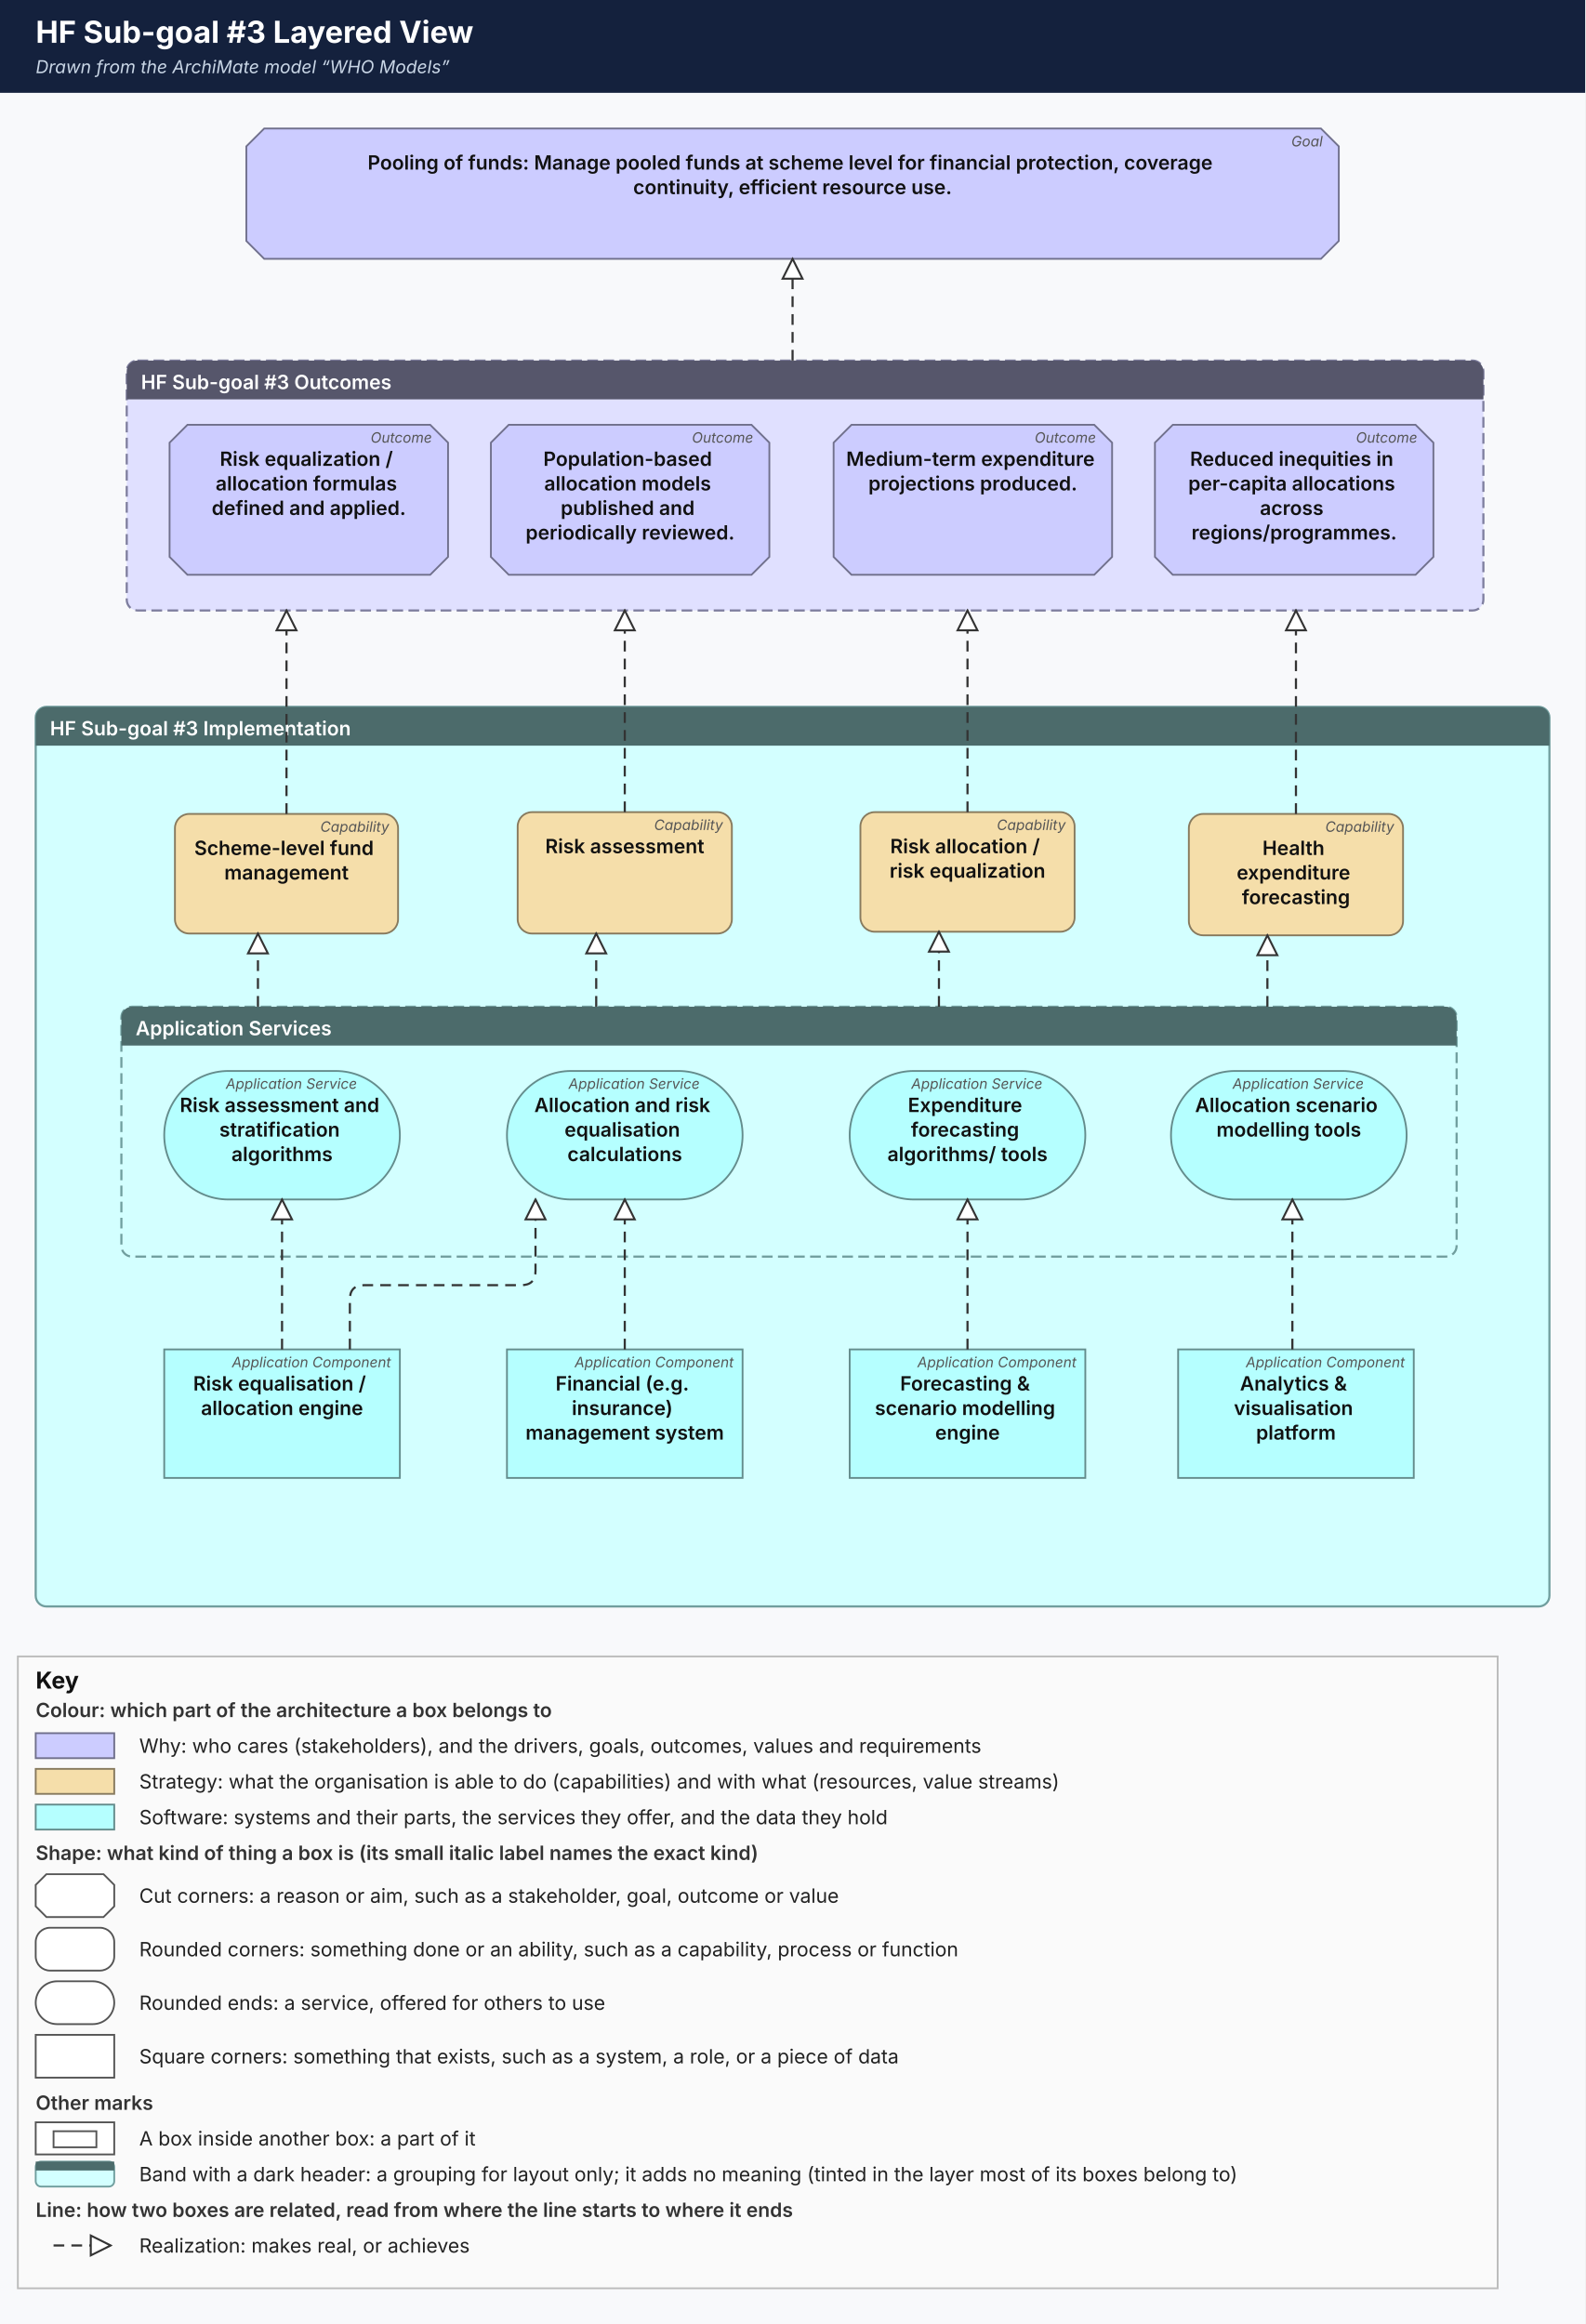
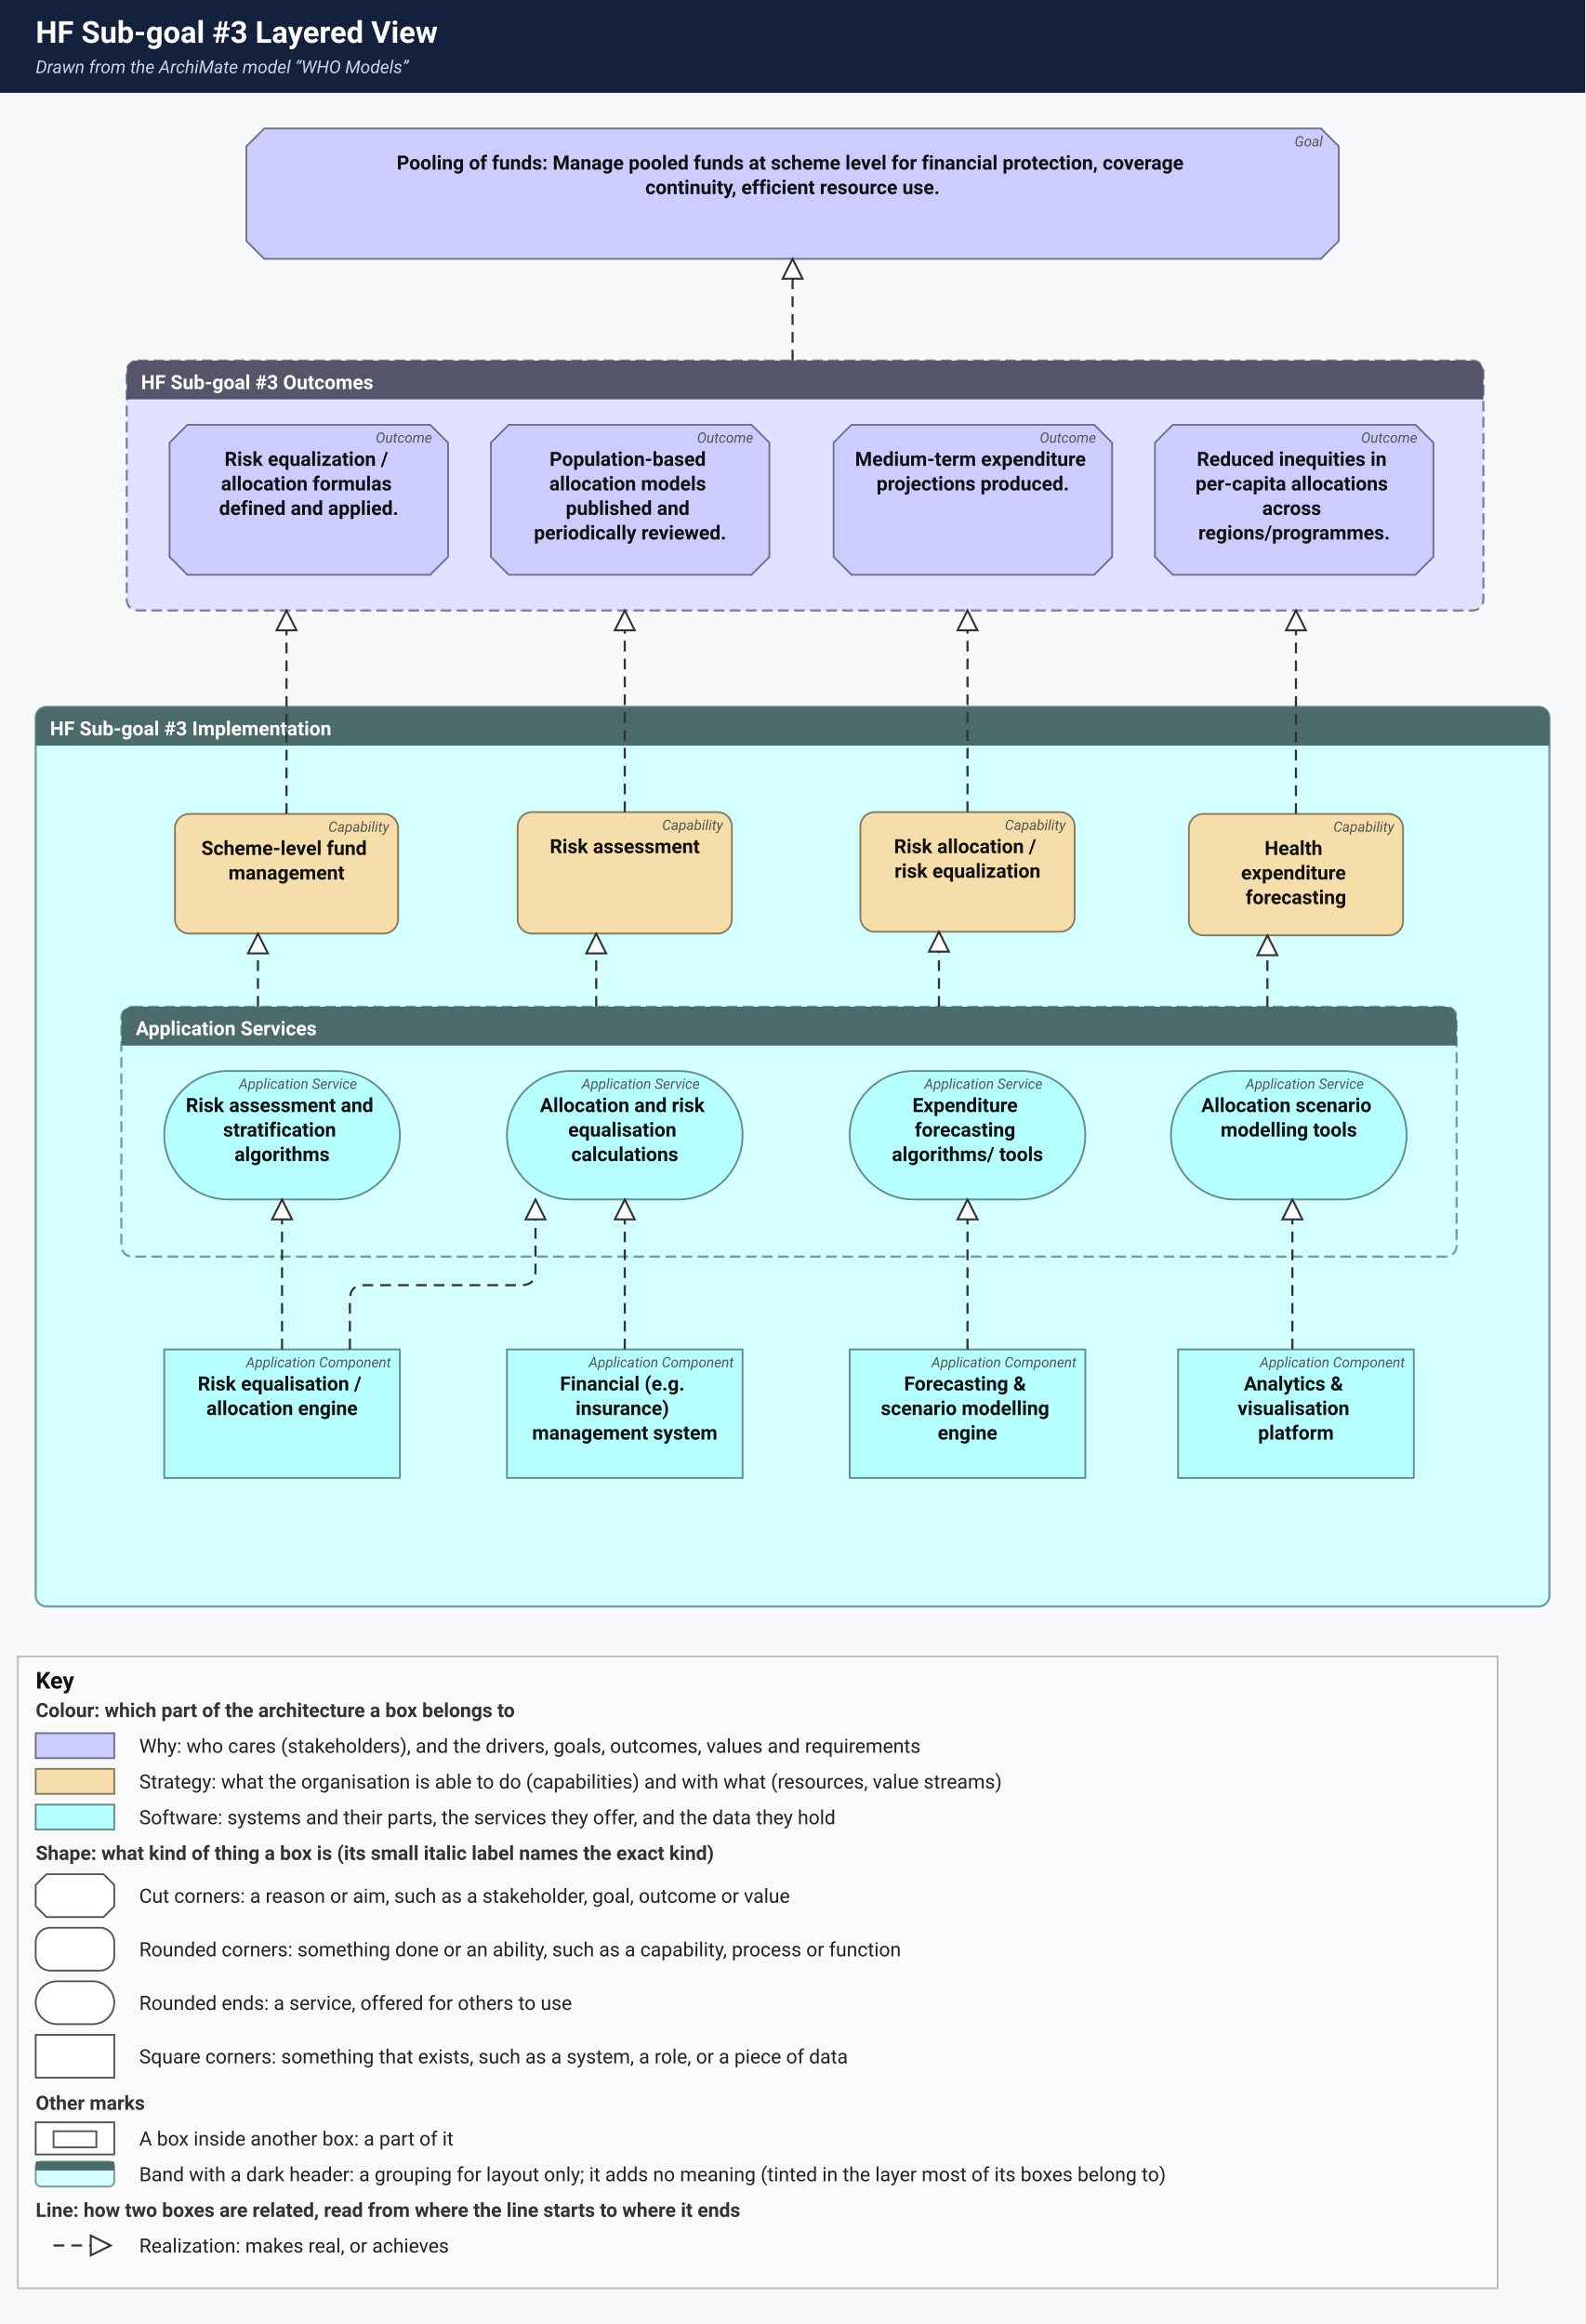
<svg xmlns="http://www.w3.org/2000/svg" viewBox="81 84 888 1302" width="888" height="1302" role="img" aria-labelledby="av-title">
  <style>
- .av-name{font:600 11px Inter, "Segoe UI", system-ui, -apple-system, Helvetica, Arial, sans-serif;fill:#111}
- .av-type{font:italic 8px Inter, "Segoe UI", system-ui, -apple-system, Helvetica, Arial, sans-serif;fill:#555}
- .av-group{font:600 11px Inter, "Segoe UI", system-ui, -apple-system, Helvetica, Arial, sans-serif;fill:#333}
- .av-note{font:10px Inter, "Segoe UI", system-ui, -apple-system, Helvetica, Arial, sans-serif;fill:#222}
- .av-key{font:11px Inter, "Segoe UI", system-ui, -apple-system, Helvetica, Arial, sans-serif;fill:#222}
- .av-keyh{font:600 11px Inter, "Segoe UI", system-ui, -apple-system, Helvetica, Arial, sans-serif;fill:#333}
- .av-keyt{font:700 13px Inter, "Segoe UI", system-ui, -apple-system, Helvetica, Arial, sans-serif;fill:#111}
- .av-rel{font:9px Inter, "Segoe UI", system-ui, -apple-system, Helvetica, Arial, sans-serif;fill:#333;paint-order:stroke;stroke:#fff;stroke-width:3px}
+ .av-name{font:600 11px system-ui, -apple-system, "Segoe UI", Roboto, "Helvetica Neue", Arial, "Noto Sans", sans-serif;fill:#111}
+ .av-type{font:italic 8px system-ui, -apple-system, "Segoe UI", Roboto, "Helvetica Neue", Arial, "Noto Sans", sans-serif;fill:#555}
+ .av-group{font:600 11px system-ui, -apple-system, "Segoe UI", Roboto, "Helvetica Neue", Arial, "Noto Sans", sans-serif;fill:#333}
+ .av-note{font:10px system-ui, -apple-system, "Segoe UI", Roboto, "Helvetica Neue", Arial, "Noto Sans", sans-serif;fill:#222}
+ .av-key{font:11px system-ui, -apple-system, "Segoe UI", Roboto, "Helvetica Neue", Arial, "Noto Sans", sans-serif;fill:#222}
+ .av-keyh{font:600 11px system-ui, -apple-system, "Segoe UI", Roboto, "Helvetica Neue", Arial, "Noto Sans", sans-serif;fill:#333}
+ .av-keyt{font:700 13px system-ui, -apple-system, "Segoe UI", Roboto, "Helvetica Neue", Arial, "Noto Sans", sans-serif;fill:#111}
+ .av-rel{font:9px system-ui, -apple-system, "Segoe UI", Roboto, "Helvetica Neue", Arial, "Noto Sans", sans-serif;fill:#333;paint-order:stroke;stroke:#fff;stroke-width:3px}
a:hover rect,a:hover polygon,a:focus rect,a:focus polygon{stroke:#06c;stroke-width:2.5}
</style>
  <defs>
    <marker id="arrow-open" viewBox="0 0 12 12" refX="11" refY="6" markerWidth="11" markerHeight="11" orient="auto-start-reverse" markerUnits="userSpaceOnUse">
      <path d="M1 1 L11 6 L1 11" fill="none" stroke="#333" stroke-width="1.3" />
    </marker>
    <marker id="arrow-filled" viewBox="0 0 12 12" refX="11" refY="6" markerWidth="11" markerHeight="11" orient="auto-start-reverse" markerUnits="userSpaceOnUse">
      <path d="M1 1 L11 6 L1 11 Z" fill="#333" />
    </marker>
    <marker id="arrow-small" viewBox="0 0 10 10" refX="9" refY="5" markerWidth="8" markerHeight="8" orient="auto-start-reverse" markerUnits="userSpaceOnUse">
      <path d="M1 1 L9 5 L1 9" fill="none" stroke="#333" stroke-width="1.2" />
    </marker>
    <marker id="triangle-hollow" viewBox="0 0 14 14" refX="13" refY="7" markerWidth="13" markerHeight="13" orient="auto-start-reverse" markerUnits="userSpaceOnUse">
      <path d="M1 1 L13 7 L1 13 Z" fill="#fff" stroke="#333" stroke-width="1.2" />
    </marker>
    <marker id="diamond-filled" viewBox="0 0 16 10" refX="1" refY="5" markerWidth="16" markerHeight="10" orient="auto-start-reverse" markerUnits="userSpaceOnUse">
      <path d="M1 5 L8 1 L15 5 L8 9 Z" fill="#333" />
    </marker>
    <marker id="diamond-hollow" viewBox="0 0 16 10" refX="1" refY="5" markerWidth="16" markerHeight="10" orient="auto-start-reverse" markerUnits="userSpaceOnUse">
      <path d="M1 5 L8 1 L15 5 L8 9 Z" fill="#fff" stroke="#333" stroke-width="1.2" />
    </marker>
    <marker id="dot" viewBox="0 0 8 8" refX="4" refY="4" markerWidth="7" markerHeight="7" orient="auto" markerUnits="userSpaceOnUse">
      <circle cx="4" cy="4" r="3.2" fill="#333" />
    </marker>
    <pattern id="missing" width="8" height="8" patternUnits="userSpaceOnUse" patternTransform="rotate(45)">
      <rect width="8" height="8" fill="#fff" />
      <line x1="0" y1="0" x2="0" y2="8" stroke="#d33" stroke-width="2" />
    </pattern>
  </defs>
  <rect x="81" y="84" width="888" height="1302" fill="#f8f9fb" />
  <rect x="81" y="84" width="888" height="52" fill="#14213d" />
-   <text x="101" y="108" style="font:700 17px Inter, &quot;Segoe UI&quot;, system-ui, -apple-system, Helvetica, Arial, sans-serif;fill:#fff">HF Sub-goal #3 Layered View</text>
-   <text x="101" y="125" style="font:italic 10px Inter, &quot;Segoe UI&quot;, system-ui, -apple-system, Helvetica, Arial, sans-serif;fill:#c9d6e6">Drawn from the ArchiMate model “WHO Models”</text>
+   <text x="101" y="108" style="font:700 17px system-ui, -apple-system, &quot;Segoe UI&quot;, Roboto, &quot;Helvetica Neue&quot;, Arial, &quot;Noto Sans&quot;, sans-serif;fill:#fff">HF Sub-goal #3 Layered View</text>
+   <text x="101" y="125" style="font:italic 10px system-ui, -apple-system, &quot;Segoe UI&quot;, Roboto, &quot;Helvetica Neue&quot;, Arial, &quot;Noto Sans&quot;, sans-serif;fill:#c9d6e6">Drawn from the ArchiMate model “WHO Models”</text>
  <a href="../../../en/dpi-h-ra/archimate/0.2.0-draft.3/element/pooling-of-funds-manage-pooled-funds-at-scheme-level-for/" target="_top">
    <polygon points="229,156 821,156 831,166 831,219 821,229 229,229 219,219 219,166" fill="#ccccff" stroke="#70708c" stroke-width="1" />
    <text class="av-type" x="822" y="166" text-anchor="end">Goal</text>
    <text class="av-name" x="525" y="179" text-anchor="middle">
      <tspan x="525" dy="0">Pooling of funds: Manage pooled funds at scheme level for financial protection, coverage</tspan>
      <tspan x="525" dy="13.75">continuity, efficient resource use.</tspan>
    </text>
  </a>
  <a href="../../../en/dpi-h-ra/archimate/0.2.0-draft.3/element/hf-sub-goal-3-outcomes/" target="_top">
    <rect x="152" y="286" width="760" height="140" rx="6" fill="#e0e0ff" stroke="#7e7e9e" stroke-width="1.2" stroke-dasharray="6 3" />
    <path d="M152 292 a6 6 0 0 1 6 -6 h748 a6 6 0 0 1 6 6 v15.75 h-760 z" fill="#56566b" />
    <text class="av-group" x="160" y="302" style="fill:#fff">HF Sub-goal #3 Outcomes</text>
  </a>
  <a href="../../../en/dpi-h-ra/archimate/0.2.0-draft.3/element/risk-equalization-allocation-formulas-defined-and-applied/" target="_top">
    <polygon points="186,322 322,322 332,332 332,396 322,406 186,406 176,396 176,332" fill="#ccccff" stroke="#70708c" stroke-width="1" />
    <text class="av-type" x="323" y="332" text-anchor="end">Outcome</text>
    <text class="av-name" x="254" y="345" text-anchor="middle">
      <tspan x="254" dy="0">Risk equalization /</tspan>
      <tspan x="254" dy="13.75">allocation formulas</tspan>
      <tspan x="254" dy="13.75">defined and applied.</tspan>
    </text>
  </a>
  <a href="../../../en/dpi-h-ra/archimate/0.2.0-draft.3/element/population-based-allocation-models-published-and/" target="_top">
    <polygon points="366,322 502,322 512,332 512,396 502,406 366,406 356,396 356,332" fill="#ccccff" stroke="#70708c" stroke-width="1" />
    <text class="av-type" x="503" y="332" text-anchor="end">Outcome</text>
    <text class="av-name" x="434" y="345" text-anchor="middle">
      <tspan x="434" dy="0">Population-based</tspan>
      <tspan x="434" dy="13.75">allocation models</tspan>
      <tspan x="434" dy="13.75">published and</tspan>
      <tspan x="434" dy="13.75">periodically reviewed.</tspan>
    </text>
  </a>
  <a href="../../../en/dpi-h-ra/archimate/0.2.0-draft.3/element/medium-term-expenditure-projections-produced/" target="_top">
    <polygon points="558,322 694,322 704,332 704,396 694,406 558,406 548,396 548,332" fill="#ccccff" stroke="#70708c" stroke-width="1" />
    <text class="av-type" x="695" y="332" text-anchor="end">Outcome</text>
    <text class="av-name" x="626" y="345" text-anchor="middle">
      <tspan x="626" dy="0">Medium-term expenditure</tspan>
      <tspan x="626" dy="13.75">projections produced.</tspan>
    </text>
  </a>
  <a href="../../../en/dpi-h-ra/archimate/0.2.0-draft.3/element/reduced-inequities-in-per-capita-allocations-across-regions/" target="_top">
    <polygon points="738,322 874,322 884,332 884,396 874,406 738,406 728,396 728,332" fill="#ccccff" stroke="#70708c" stroke-width="1" />
    <text class="av-type" x="875" y="332" text-anchor="end">Outcome</text>
    <text class="av-name" x="806" y="345" text-anchor="middle">
      <tspan x="806" dy="0">Reduced inequities in</tspan>
      <tspan x="806" dy="13.75">per-capita allocations</tspan>
      <tspan x="806" dy="13.75">across</tspan>
      <tspan x="806" dy="13.75">regions/programmes.</tspan>
    </text>
  </a>
  <g class="av-g">
    <rect x="101" y="480" width="848" height="504" rx="6" fill="#d3ffff" stroke="#709e9e" stroke-width="1.2" />
    <path d="M101 486 a6 6 0 0 1 6 -6 h836 a6 6 0 0 1 6 6 v15.75 h-848 z" fill="#4c6b6b" />
    <text class="av-group" x="109" y="496" style="fill:#fff">HF Sub-goal #3 Implementation</text>
  </g>
  <a href="../../../en/dpi-h-ra/archimate/0.2.0-draft.3/element/scheme-level-fund-management/" target="_top">
    <rect x="179" y="540" width="125" height="67" rx="8" fill="#f5deaa" stroke="#877a5e" stroke-width="1" />
    <text class="av-type" x="299" y="550" text-anchor="end">Capability</text>
    <text class="av-name" x="241.5" y="563" text-anchor="middle">
      <tspan x="241.5" dy="0">Scheme-level fund</tspan>
      <tspan x="241.5" dy="13.75">management</tspan>
    </text>
  </a>
  <a href="../../../en/dpi-h-ra/archimate/0.2.0-draft.3/element/risk-assessment/" target="_top">
    <rect x="371" y="539" width="120" height="68" rx="8" fill="#f5deaa" stroke="#877a5e" stroke-width="1" />
    <text class="av-type" x="486" y="549" text-anchor="end">Capability</text>
    <text class="av-name" x="431" y="562" text-anchor="middle">
      <tspan x="431" dy="0">Risk assessment</tspan>
    </text>
  </a>
  <a href="../../../en/dpi-h-ra/archimate/0.2.0-draft.3/element/risk-allocation-risk-equalization/" target="_top">
    <rect x="563" y="539" width="120" height="67" rx="8" fill="#f5deaa" stroke="#877a5e" stroke-width="1" />
    <text class="av-type" x="678" y="549" text-anchor="end">Capability</text>
    <text class="av-name" x="623" y="562" text-anchor="middle">
      <tspan x="623" dy="0">Risk allocation /</tspan>
      <tspan x="623" dy="13.75">risk equalization</tspan>
    </text>
  </a>
  <a href="../../../en/dpi-h-ra/archimate/0.2.0-draft.3/element/health-expenditure-forecasting/" target="_top">
    <rect x="747" y="540" width="120" height="68" rx="8" fill="#f5deaa" stroke="#877a5e" stroke-width="1" />
    <text class="av-type" x="862" y="550" text-anchor="end">Capability</text>
    <text class="av-name" x="807" y="563" text-anchor="middle">
      <tspan x="807" dy="0">Health</tspan>
      <tspan x="807" dy="13.75">expenditure</tspan>
      <tspan x="807" dy="13.75">forecasting</tspan>
    </text>
  </a>
  <a href="../../../en/dpi-h-ra/archimate/0.2.0-draft.3/element/application-services-68b5/" target="_top">
    <rect x="149" y="648" width="748" height="140" rx="6" fill="#d3ffff" stroke="#709e9e" stroke-width="1.2" stroke-dasharray="6 3" />
    <path d="M149 654 a6 6 0 0 1 6 -6 h736 a6 6 0 0 1 6 6 v15.75 h-748 z" fill="#4c6b6b" />
    <text class="av-group" x="157" y="664" style="fill:#fff">Application Services</text>
  </a>
  <a href="../../../en/dpi-h-ra/archimate/0.2.0-draft.3/element/risk-assessment-and-stratification-algorithms/" target="_top">
    <rect x="173" y="684" width="132" height="72" rx="36" fill="#b5ffff" stroke="#648c8c" stroke-width="1" />
    <text class="av-type" x="281" y="694" text-anchor="end">Application Service</text>
    <text class="av-name" x="239" y="707" text-anchor="middle">
      <tspan x="239" dy="0">Risk assessment and</tspan>
      <tspan x="239" dy="13.75">stratification</tspan>
      <tspan x="239" dy="13.75">algorithms</tspan>
    </text>
  </a>
  <a href="../../../en/dpi-h-ra/archimate/0.2.0-draft.3/element/allocation-and-risk-equalisation-calculations/" target="_top">
    <rect x="365" y="684" width="132" height="72" rx="36" fill="#b5ffff" stroke="#648c8c" stroke-width="1" />
    <text class="av-type" x="473" y="694" text-anchor="end">Application Service</text>
    <text class="av-name" x="431" y="707" text-anchor="middle">
      <tspan x="431" dy="0">Allocation and risk</tspan>
      <tspan x="431" dy="13.75">equalisation</tspan>
      <tspan x="431" dy="13.75">calculations</tspan>
    </text>
  </a>
  <a href="../../../en/dpi-h-ra/archimate/0.2.0-draft.3/element/expenditure-forecasting-algorithms-tools/" target="_top">
    <rect x="557" y="684" width="132" height="72" rx="36" fill="#b5ffff" stroke="#648c8c" stroke-width="1" />
    <text class="av-type" x="665" y="694" text-anchor="end">Application Service</text>
    <text class="av-name" x="623" y="707" text-anchor="middle">
      <tspan x="623" dy="0">Expenditure</tspan>
      <tspan x="623" dy="13.75">forecasting</tspan>
      <tspan x="623" dy="13.75">algorithms/ tools</tspan>
    </text>
  </a>
  <a href="../../../en/dpi-h-ra/archimate/0.2.0-draft.3/element/allocation-scenario-modelling-tools/" target="_top">
    <rect x="737" y="684" width="132" height="72" rx="36" fill="#b5ffff" stroke="#648c8c" stroke-width="1" />
    <text class="av-type" x="845" y="694" text-anchor="end">Application Service</text>
    <text class="av-name" x="803" y="707" text-anchor="middle">
      <tspan x="803" dy="0">Allocation scenario</tspan>
      <tspan x="803" dy="13.75">modelling tools</tspan>
    </text>
  </a>
  <a href="../../../en/dpi-h-ra/archimate/0.2.0-draft.3/element/risk-equalisation-allocation-engine/" target="_top">
    <rect x="173" y="840" width="132" height="72" fill="#b5ffff" stroke="#648c8c" stroke-width="1" />
    <text class="av-type" x="300" y="850" text-anchor="end">Application Component</text>
    <text class="av-name" x="239" y="863" text-anchor="middle">
      <tspan x="239" dy="0">Risk equalisation /</tspan>
      <tspan x="239" dy="13.75">allocation engine</tspan>
    </text>
  </a>
  <a href="../../../en/dpi-h-ra/archimate/0.2.0-draft.3/element/forecasting-scenario-modelling-engine/" target="_top">
    <rect x="557" y="840" width="132" height="72" fill="#b5ffff" stroke="#648c8c" stroke-width="1" />
    <text class="av-type" x="684" y="850" text-anchor="end">Application Component</text>
    <text class="av-name" x="623" y="863" text-anchor="middle">
      <tspan x="623" dy="0">Forecasting &amp;</tspan>
      <tspan x="623" dy="13.75">scenario modelling</tspan>
      <tspan x="623" dy="13.75">engine</tspan>
    </text>
  </a>
  <a href="../../../en/dpi-h-ra/archimate/0.2.0-draft.3/element/analytics-visualisation-platform/" target="_top">
    <rect x="741" y="840" width="132" height="72" fill="#b5ffff" stroke="#648c8c" stroke-width="1" />
    <text class="av-type" x="868" y="850" text-anchor="end">Application Component</text>
    <text class="av-name" x="807" y="863" text-anchor="middle">
      <tspan x="807" dy="0">Analytics &amp;</tspan>
      <tspan x="807" dy="13.75">visualisation</tspan>
      <tspan x="807" dy="13.75">platform</tspan>
    </text>
  </a>
  <a href="../../../en/dpi-h-ra/archimate/0.2.0-draft.3/element/financial-e-g-insurance-management-system/" target="_top">
    <rect x="365" y="840" width="132" height="72" fill="#b5ffff" stroke="#648c8c" stroke-width="1" />
    <text class="av-type" x="492" y="850" text-anchor="end">Application Component</text>
    <text class="av-name" x="431" y="863" text-anchor="middle">
      <tspan x="431" dy="0">Financial (e.g.</tspan>
      <tspan x="431" dy="13.75">insurance)</tspan>
      <tspan x="431" dy="13.75">management system</tspan>
    </text>
  </a>
  <a href="../../../en/dpi-h-ra/archimate/0.2.0-draft.3/relationship/id-48024cb058824edea026aabe4197fbbc/" target="_top">
    <path d="M525 286 L525 229" fill="none" stroke="#333" stroke-width="1.2" stroke-dasharray="6 4" marker-end="url(#triangle-hollow)" />
    <path d="M525 286 L525 229" fill="none" stroke="transparent" stroke-width="8" />
  </a>
  <a href="../../../en/dpi-h-ra/archimate/0.2.0-draft.3/relationship/id-34a8b80564f943ac9a24757c18ce0a7a/" target="_top">
    <path d="M241.5 540 L241.5 426" fill="none" stroke="#333" stroke-width="1.2" stroke-dasharray="6 4" marker-end="url(#triangle-hollow)" />
    <path d="M241.5 540 L241.5 426" fill="none" stroke="transparent" stroke-width="8" />
  </a>
  <a href="../../../en/dpi-h-ra/archimate/0.2.0-draft.3/relationship/id-e2c2dae499d74f6bbaec48ebb2f6faea/" target="_top">
    <path d="M431 539 L431 426" fill="none" stroke="#333" stroke-width="1.2" stroke-dasharray="6 4" marker-end="url(#triangle-hollow)" />
    <path d="M431 539 L431 426" fill="none" stroke="transparent" stroke-width="8" />
  </a>
  <a href="../../../en/dpi-h-ra/archimate/0.2.0-draft.3/relationship/id-55c51cec0f75416fb0158de551d6ac20/" target="_top">
    <path d="M623 539 L623 426" fill="none" stroke="#333" stroke-width="1.2" stroke-dasharray="6 4" marker-end="url(#triangle-hollow)" />
    <path d="M623 539 L623 426" fill="none" stroke="transparent" stroke-width="8" />
  </a>
  <a href="../../../en/dpi-h-ra/archimate/0.2.0-draft.3/relationship/id-70a3f86ec72e4270a81e736ef2cf241e/" target="_top">
    <path d="M807 540 L807 426" fill="none" stroke="#333" stroke-width="1.2" stroke-dasharray="6 4" marker-end="url(#triangle-hollow)" />
    <path d="M807 540 L807 426" fill="none" stroke="transparent" stroke-width="8" />
  </a>
  <a href="../../../en/dpi-h-ra/archimate/0.2.0-draft.3/relationship/id-ac7e0b5c06fa4346b898de5e610ee241/" target="_top">
    <path d="M225.5 648 L225.5 607" fill="none" stroke="#333" stroke-width="1.2" stroke-dasharray="6 4" marker-end="url(#triangle-hollow)" />
    <path d="M225.5 648 L225.5 607" fill="none" stroke="transparent" stroke-width="8" />
  </a>
  <a href="../../../en/dpi-h-ra/archimate/0.2.0-draft.3/relationship/id-8caa77bd7c5a43e68471cb83f08cad35/" target="_top">
    <path d="M415 648 L415 607" fill="none" stroke="#333" stroke-width="1.2" stroke-dasharray="6 4" marker-end="url(#triangle-hollow)" />
    <path d="M415 648 L415 607" fill="none" stroke="transparent" stroke-width="8" />
  </a>
  <a href="../../../en/dpi-h-ra/archimate/0.2.0-draft.3/relationship/id-36aac427bb4046cbb8e0d23bea62dc19/" target="_top">
    <path d="M607 648 L607 606" fill="none" stroke="#333" stroke-width="1.2" stroke-dasharray="6 4" marker-end="url(#triangle-hollow)" />
    <path d="M607 648 L607 606" fill="none" stroke="transparent" stroke-width="8" />
  </a>
  <a href="../../../en/dpi-h-ra/archimate/0.2.0-draft.3/relationship/id-df9ad0a883b4460194d101ae4dd896df/" target="_top">
    <path d="M791 648 L791 608" fill="none" stroke="#333" stroke-width="1.2" stroke-dasharray="6 4" marker-end="url(#triangle-hollow)" />
    <path d="M791 648 L791 608" fill="none" stroke="transparent" stroke-width="8" />
  </a>
  <a href="../../../en/dpi-h-ra/archimate/0.2.0-draft.3/relationship/id-e17e4c137cea4226ad1c1bbf60efa5a7/" target="_top">
    <path d="M239 840 L239 756" fill="none" stroke="#333" stroke-width="1.2" stroke-dasharray="6 4" marker-end="url(#triangle-hollow)" />
    <path d="M239 840 L239 756" fill="none" stroke="transparent" stroke-width="8" />
  </a>
  <a href="../../../en/dpi-h-ra/archimate/0.2.0-draft.3/relationship/id-253e241a4ccd40ffbb5fe1ed756e2943/" target="_top">
    <path d="M277 840 L277 812 Q277 804 285 804 L373 804 Q381 804 381 796 L381 756" fill="none" stroke="#333" stroke-width="1.2" stroke-dasharray="6 4" marker-end="url(#triangle-hollow)" />
    <path d="M277 840 L277 812 Q277 804 285 804 L373 804 Q381 804 381 796 L381 756" fill="none" stroke="transparent" stroke-width="8" />
  </a>
  <a href="../../../en/dpi-h-ra/archimate/0.2.0-draft.3/relationship/id-b03f81a38af842d3a4f64d7120991413/" target="_top">
    <path d="M623 840 L623 756" fill="none" stroke="#333" stroke-width="1.2" stroke-dasharray="6 4" marker-end="url(#triangle-hollow)" />
    <path d="M623 840 L623 756" fill="none" stroke="transparent" stroke-width="8" />
  </a>
  <a href="../../../en/dpi-h-ra/archimate/0.2.0-draft.3/relationship/id-b24d040b3072490b991bdb80af2fbe30/" target="_top">
    <path d="M805 840 L805 756" fill="none" stroke="#333" stroke-width="1.2" stroke-dasharray="6 4" marker-end="url(#triangle-hollow)" />
    <path d="M805 840 L805 756" fill="none" stroke="transparent" stroke-width="8" />
  </a>
  <a href="../../../en/dpi-h-ra/archimate/0.2.0-draft.3/relationship/id-1dce3bc8ed0a47388ef5375b8cab3581/" target="_top">
    <path d="M431 840 L431 756" fill="none" stroke="#333" stroke-width="1.2" stroke-dasharray="6 4" marker-end="url(#triangle-hollow)" />
    <path d="M431 840 L431 756" fill="none" stroke="transparent" stroke-width="8" />
  </a>
  <g class="av-legend">
    <rect x="91" y="1012" width="829" height="354" fill="#fafafa" stroke="#bbb" />
    <text class="av-keyt" x="101" y="1030">Key</text>
    <text class="av-keyh" x="101" y="1046">Colour: which part of the architecture a box belongs to</text>
    <rect x="101" y="1055" width="44" height="14" fill="#ccccff" stroke="#70708c" />
    <text class="av-key" x="159" y="1066">Why: who cares (stakeholders), and the drivers, goals, outcomes, values and requirements</text>
    <rect x="101" y="1075" width="44" height="14" fill="#f5deaa" stroke="#877a5e" />
    <text class="av-key" x="159" y="1086">Strategy: what the organisation is able to do (capabilities) and with what (resources, value streams)</text>
    <rect x="101" y="1095" width="44" height="14" fill="#b5ffff" stroke="#648c8c" />
    <text class="av-key" x="159" y="1106">Software: systems and their parts, the services they offer, and the data they hold</text>
    <text class="av-keyh" x="101" y="1126">Shape: what kind of thing a box is (its small italic label names the exact kind)</text>
    <polygon points="107,1134 139,1134 145,1140 145,1152 139,1158 107,1158 101,1152 101,1140" fill="#fff" stroke="#555" />
    <text class="av-key" x="159" y="1150">Cut corners: a reason or aim, such as a stakeholder, goal, outcome or value</text>
    <rect x="101" y="1164" width="44" height="24" rx="8" fill="#fff" stroke="#555" />
    <text class="av-key" x="159" y="1180">Rounded corners: something done or an ability, such as a capability, process or function</text>
    <rect x="101" y="1194" width="44" height="24" rx="12" fill="#fff" stroke="#555" />
    <text class="av-key" x="159" y="1210">Rounded ends: a service, offered for others to use</text>
    <rect x="101" y="1224" width="44" height="24" fill="#fff" stroke="#555" />
    <text class="av-key" x="159" y="1240">Square corners: something that exists, such as a system, a role, or a piece of data</text>
    <text class="av-keyh" x="101" y="1266">Other marks</text>
    <rect x="101" y="1273" width="44" height="18" fill="#fff" stroke="#555" />
    <rect x="111" y="1278" width="24" height="9" fill="#fff" stroke="#555" />
    <text class="av-key" x="159" y="1286">A box inside another box: a part of it</text>
    <rect x="101" y="1295" width="44" height="14" rx="3" fill="#d3ffff" stroke="#709e9e" />
    <rect x="101" y="1295" width="44" height="5" fill="#4c6b6b" />
    <text class="av-key" x="159" y="1306">Band with a dark header: a grouping for layout only; it adds no meaning (tinted in the layer most of its boxes belong to)</text>
    <text class="av-keyh" x="101" y="1326">Line: how two boxes are related, read from where the line starts to where it ends</text>
    <path d="M111 1342 L143 1342" fill="none" stroke="#333" stroke-width="1.2" stroke-dasharray="6 4" marker-end="url(#triangle-hollow)" />
    <text class="av-key" x="159" y="1346">Realization: makes real, or achieves</text>
  </g>
</svg>
